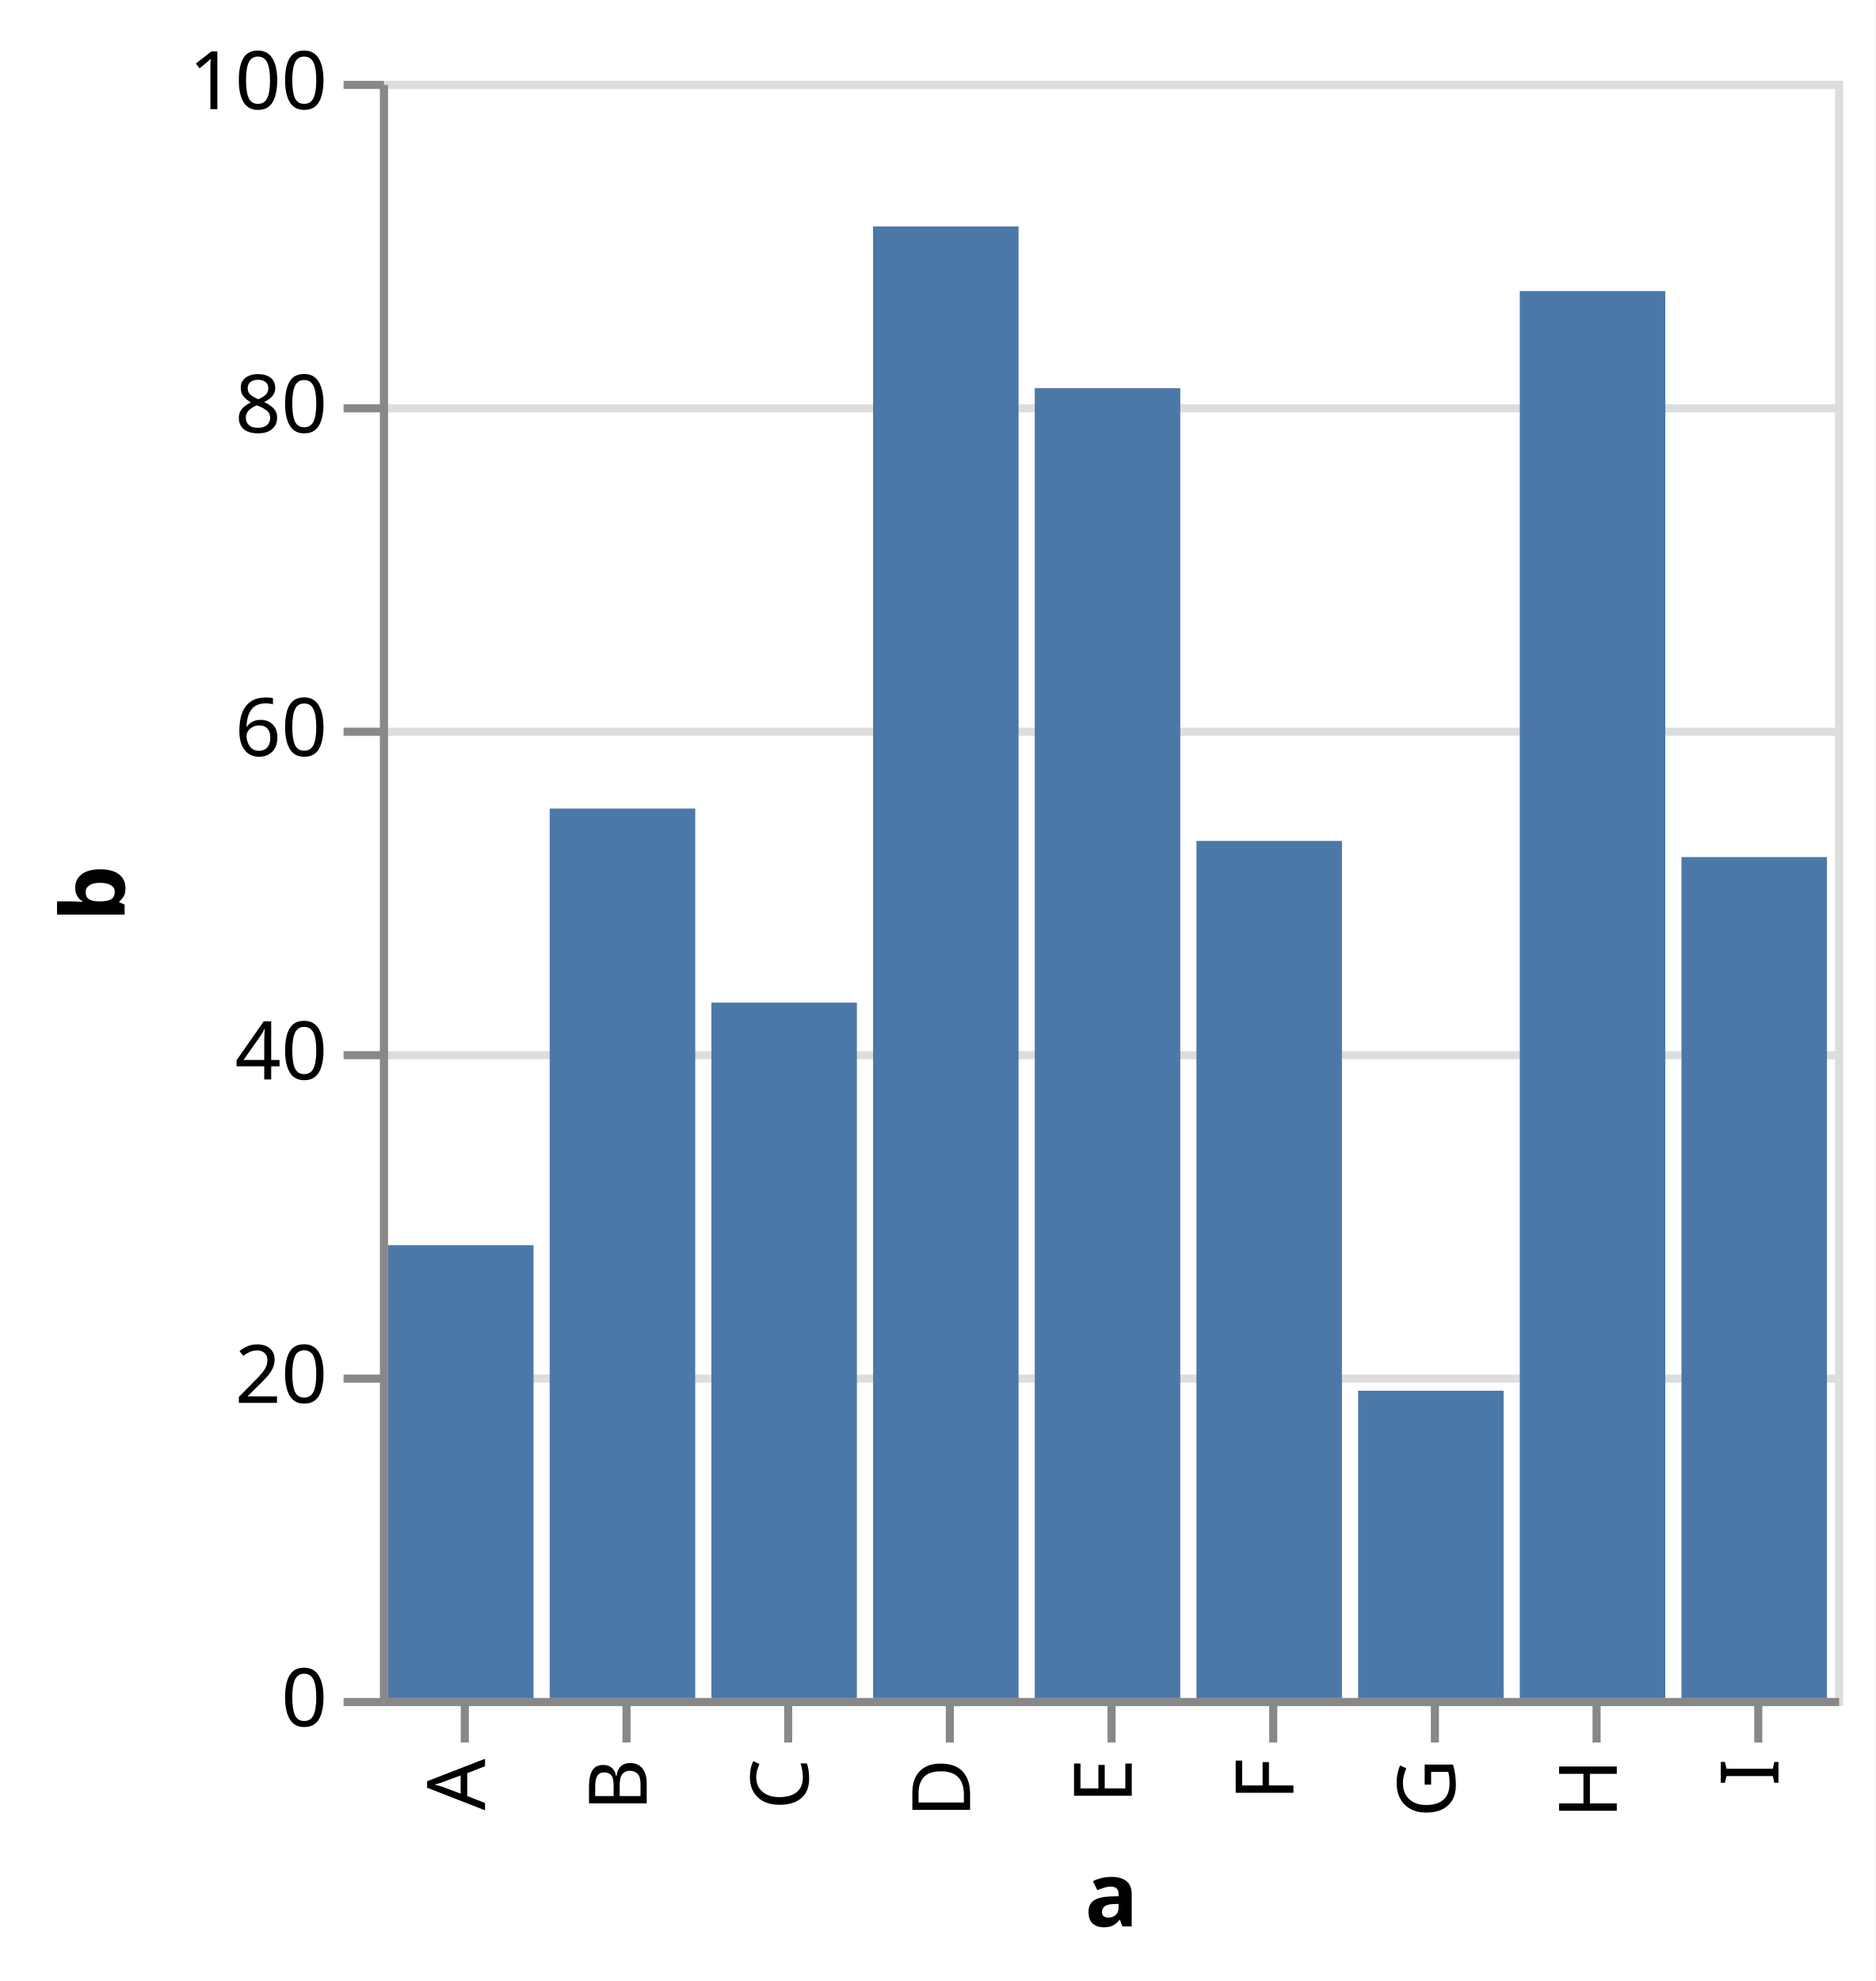
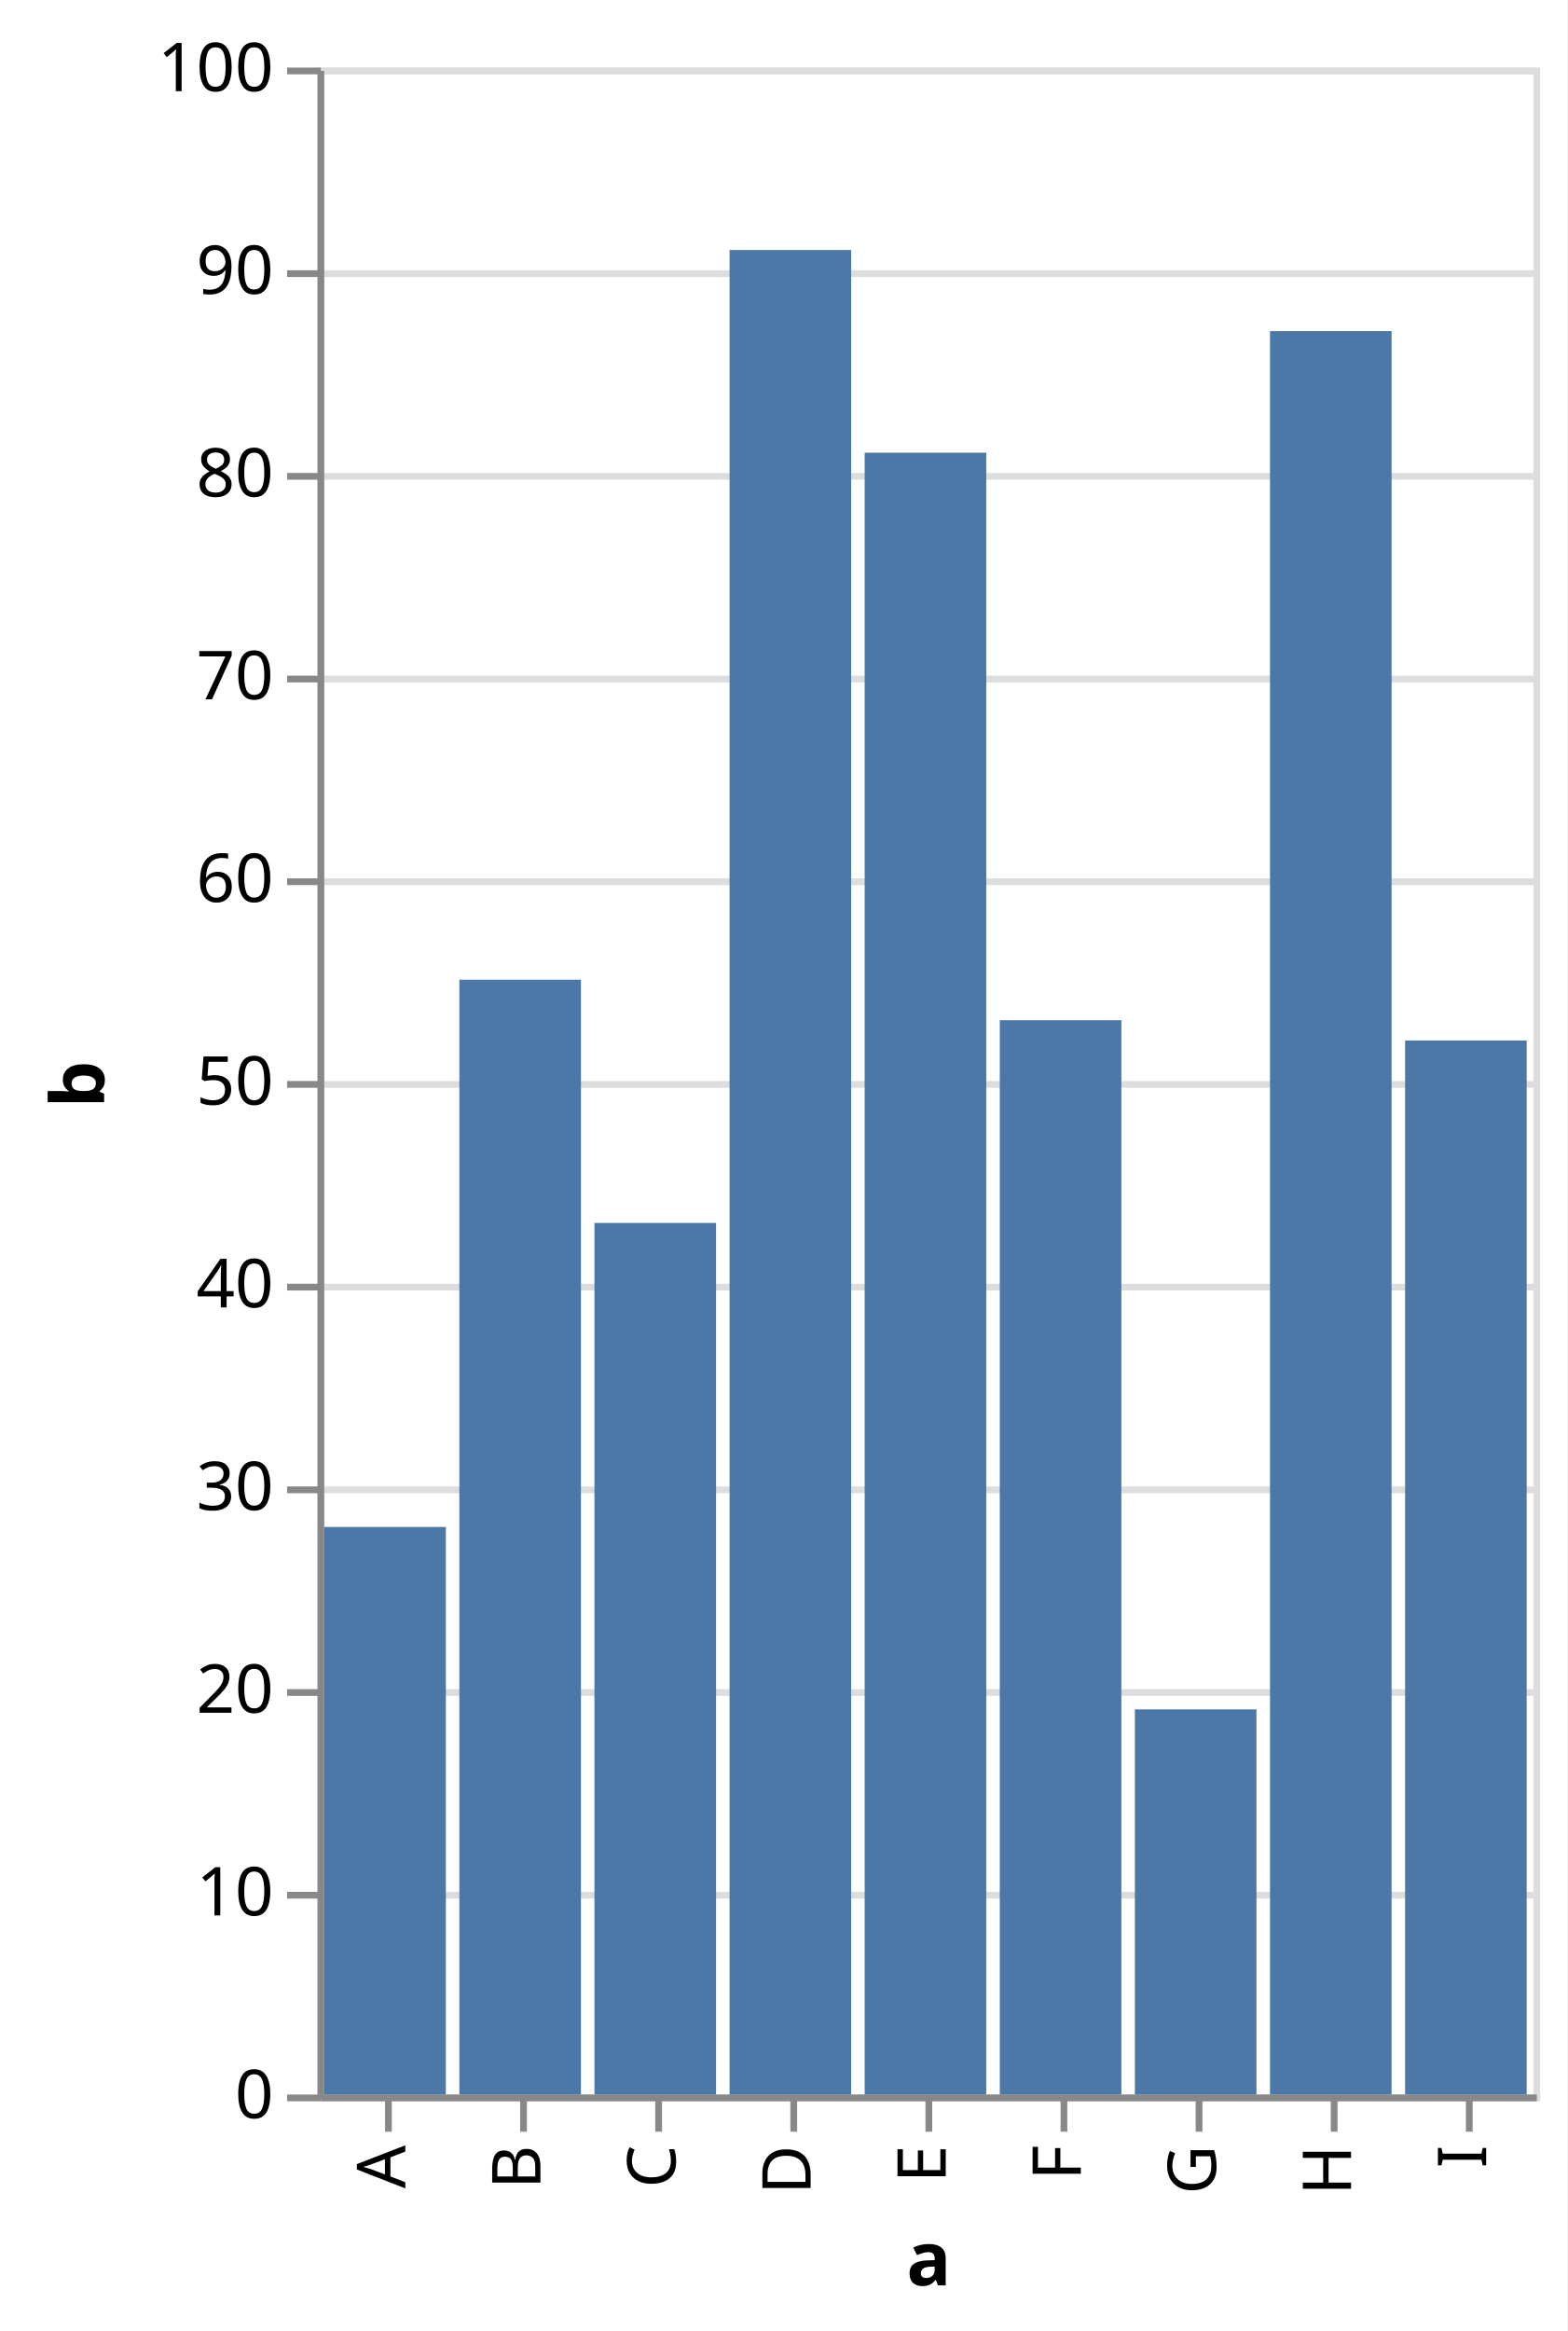
- <svg xmlns="http://www.w3.org/2000/svg" version="1.1" class="marks" width="232" height="245" viewBox="0 0 232 245">
-   <rect width="232" height="245" fill="white" />
+ <svg xmlns="http://www.w3.org/2000/svg" version="1.1" class="marks" width="232" height="345" viewBox="0 0 232 345">
+   <rect width="232" height="345" fill="white" />
  <g fill="none" stroke-miterlimit="10" transform="translate(47,10)">
    <g class="mark-group role-frame root" role="graphics-object" aria-roledescription="group mark container">
      <g transform="translate(0,0)">
-         <path class="background" aria-hidden="true" d="M0.5,0.5h180v200h-180Z" stroke="#ddd" />
+         <path class="background" aria-hidden="true" d="M0.5,0.5h180v300h-180Z" stroke="#ddd" />
        <g>
          <g class="mark-group role-axis" aria-hidden="true">
            <g transform="translate(0.5,0.5)">
              <path class="background" aria-hidden="true" d="M0,0h0v0h0Z" pointer-events="none" />
              <g>
                <g class="mark-rule role-axis-grid" pointer-events="none">
-                   <line transform="translate(0,200)" x2="180" y2="0" stroke="#ddd" stroke-width="1" opacity="1" />
-                   <line transform="translate(0,160)" x2="180" y2="0" stroke="#ddd" stroke-width="1" opacity="1" />
+                   <line transform="translate(0,300)" x2="180" y2="0" stroke="#ddd" stroke-width="1" opacity="1" />
+                   <line transform="translate(0,270)" x2="180" y2="0" stroke="#ddd" stroke-width="1" opacity="1" />
+                   <line transform="translate(0,240)" x2="180" y2="0" stroke="#ddd" stroke-width="1" opacity="1" />
+                   <line transform="translate(0,210)" x2="180" y2="0" stroke="#ddd" stroke-width="1" opacity="1" />
+                   <line transform="translate(0,180)" x2="180" y2="0" stroke="#ddd" stroke-width="1" opacity="1" />
+                   <line transform="translate(0,150)" x2="180" y2="0" stroke="#ddd" stroke-width="1" opacity="1" />
                  <line transform="translate(0,120)" x2="180" y2="0" stroke="#ddd" stroke-width="1" opacity="1" />
-                   <line transform="translate(0,80)" x2="180" y2="0" stroke="#ddd" stroke-width="1" opacity="1" />
-                   <line transform="translate(0,40)" x2="180" y2="0" stroke="#ddd" stroke-width="1" opacity="1" />
+                   <line transform="translate(0,90)" x2="180" y2="0" stroke="#ddd" stroke-width="1" opacity="1" />
+                   <line transform="translate(0,60)" x2="180" y2="0" stroke="#ddd" stroke-width="1" opacity="1" />
+                   <line transform="translate(0,30)" x2="180" y2="0" stroke="#ddd" stroke-width="1" opacity="1" />
                  <line transform="translate(0,0)" x2="180" y2="0" stroke="#ddd" stroke-width="1" opacity="1" />
                </g>
              </g>
              <path class="foreground" aria-hidden="true" d="" pointer-events="none" display="none" />
            </g>
          </g>
          <g class="mark-group role-axis" role="graphics-symbol" aria-roledescription="axis" aria-label="X-axis titled 'a' for a discrete scale with 9 values: A, B, C, D, E, ending with I">
-             <g transform="translate(0.5,200.5)">
+             <g transform="translate(0.5,300.5)">
              <path class="background" aria-hidden="true" d="M0,0h0v0h0Z" pointer-events="none" />
              <g>
                <g class="mark-rule role-axis-tick" pointer-events="none">
                  <line transform="translate(10,0)" x2="0" y2="5" stroke="#888" stroke-width="1" opacity="1" />
                  <line transform="translate(30,0)" x2="0" y2="5" stroke="#888" stroke-width="1" opacity="1" />
                  <line transform="translate(50,0)" x2="0" y2="5" stroke="#888" stroke-width="1" opacity="1" />
                  <line transform="translate(70,0)" x2="0" y2="5" stroke="#888" stroke-width="1" opacity="1" />
                  <line transform="translate(90,0)" x2="0" y2="5" stroke="#888" stroke-width="1" opacity="1" />
                  <line transform="translate(110,0)" x2="0" y2="5" stroke="#888" stroke-width="1" opacity="1" />
                  <line transform="translate(130,0)" x2="0" y2="5" stroke="#888" stroke-width="1" opacity="1" />
                  <line transform="translate(150,0)" x2="0" y2="5" stroke="#888" stroke-width="1" opacity="1" />
                  <line transform="translate(170,0)" x2="0" y2="5" stroke="#888" stroke-width="1" opacity="1" />
                </g>
                <g class="mark-text role-axis-label" pointer-events="none">
                  <text text-anchor="end" transform="translate(9.5,7) rotate(270) translate(0,3)" font-family="sans-serif" font-size="10px" fill="#000" opacity="1">A</text>
                  <text text-anchor="end" transform="translate(29.5,7) rotate(270) translate(0,3)" font-family="sans-serif" font-size="10px" fill="#000" opacity="1">B</text>
                  <text text-anchor="end" transform="translate(49.5,7) rotate(270) translate(0,3)" font-family="sans-serif" font-size="10px" fill="#000" opacity="1">C</text>
                  <text text-anchor="end" transform="translate(69.5,7) rotate(270) translate(0,3)" font-family="sans-serif" font-size="10px" fill="#000" opacity="1">D</text>
                  <text text-anchor="end" transform="translate(89.5,7) rotate(270) translate(0,3)" font-family="sans-serif" font-size="10px" fill="#000" opacity="1">E</text>
                  <text text-anchor="end" transform="translate(109.5,7) rotate(270) translate(0,3)" font-family="sans-serif" font-size="10px" fill="#000" opacity="1">F</text>
                  <text text-anchor="end" transform="translate(129.5,7) rotate(270) translate(0,3)" font-family="sans-serif" font-size="10px" fill="#000" opacity="1">G</text>
                  <text text-anchor="end" transform="translate(149.5,7) rotate(270) translate(0,3)" font-family="sans-serif" font-size="10px" fill="#000" opacity="1">H</text>
                  <text text-anchor="end" transform="translate(169.5,7) rotate(270) translate(0,3)" font-family="sans-serif" font-size="10px" fill="#000" opacity="1">I</text>
                </g>
                <g class="mark-rule role-axis-domain" pointer-events="none">
                  <line transform="translate(0,0)" x2="180" y2="0" stroke="#888" stroke-width="1" opacity="1" />
                </g>
                <g class="mark-text role-axis-title" pointer-events="none">
                  <text text-anchor="middle" transform="translate(90,27.74902)" font-family="sans-serif" font-size="11px" font-weight="bold" fill="#000" opacity="1">a</text>
                </g>
              </g>
              <path class="foreground" aria-hidden="true" d="" pointer-events="none" display="none" />
            </g>
          </g>
          <g class="mark-group role-axis" role="graphics-symbol" aria-roledescription="axis" aria-label="Y-axis titled 'b' for a linear scale with values from 0 to 100">
            <g transform="translate(0.5,0.5)">
              <path class="background" aria-hidden="true" d="M0,0h0v0h0Z" pointer-events="none" />
              <g>
                <g class="mark-rule role-axis-tick" pointer-events="none">
-                   <line transform="translate(0,200)" x2="-5" y2="0" stroke="#888" stroke-width="1" opacity="1" />
-                   <line transform="translate(0,160)" x2="-5" y2="0" stroke="#888" stroke-width="1" opacity="1" />
+                   <line transform="translate(0,300)" x2="-5" y2="0" stroke="#888" stroke-width="1" opacity="1" />
+                   <line transform="translate(0,270)" x2="-5" y2="0" stroke="#888" stroke-width="1" opacity="1" />
+                   <line transform="translate(0,240)" x2="-5" y2="0" stroke="#888" stroke-width="1" opacity="1" />
+                   <line transform="translate(0,210)" x2="-5" y2="0" stroke="#888" stroke-width="1" opacity="1" />
+                   <line transform="translate(0,180)" x2="-5" y2="0" stroke="#888" stroke-width="1" opacity="1" />
+                   <line transform="translate(0,150)" x2="-5" y2="0" stroke="#888" stroke-width="1" opacity="1" />
                  <line transform="translate(0,120)" x2="-5" y2="0" stroke="#888" stroke-width="1" opacity="1" />
-                   <line transform="translate(0,80)" x2="-5" y2="0" stroke="#888" stroke-width="1" opacity="1" />
-                   <line transform="translate(0,40)" x2="-5" y2="0" stroke="#888" stroke-width="1" opacity="1" />
+                   <line transform="translate(0,90)" x2="-5" y2="0" stroke="#888" stroke-width="1" opacity="1" />
+                   <line transform="translate(0,60)" x2="-5" y2="0" stroke="#888" stroke-width="1" opacity="1" />
+                   <line transform="translate(0,30)" x2="-5" y2="0" stroke="#888" stroke-width="1" opacity="1" />
                  <line transform="translate(0,0)" x2="-5" y2="0" stroke="#888" stroke-width="1" opacity="1" />
                </g>
                <g class="mark-text role-axis-label" pointer-events="none">
-                   <text text-anchor="end" transform="translate(-7,203)" font-family="sans-serif" font-size="10px" fill="#000" opacity="1">0</text>
-                   <text text-anchor="end" transform="translate(-7,163)" font-family="sans-serif" font-size="10px" fill="#000" opacity="1">20</text>
-                   <text text-anchor="end" transform="translate(-7,123)" font-family="sans-serif" font-size="10px" fill="#000" opacity="1">40</text>
-                   <text text-anchor="end" transform="translate(-7,83)" font-family="sans-serif" font-size="10px" fill="#000" opacity="1">60</text>
-                   <text text-anchor="end" transform="translate(-7,43)" font-family="sans-serif" font-size="10px" fill="#000" opacity="1">80</text>
+                   <text text-anchor="end" transform="translate(-7,303)" font-family="sans-serif" font-size="10px" fill="#000" opacity="1">0</text>
+                   <text text-anchor="end" transform="translate(-7,273)" font-family="sans-serif" font-size="10px" fill="#000" opacity="1">10</text>
+                   <text text-anchor="end" transform="translate(-7,243)" font-family="sans-serif" font-size="10px" fill="#000" opacity="1">20</text>
+                   <text text-anchor="end" transform="translate(-7,213)" font-family="sans-serif" font-size="10px" fill="#000" opacity="1">30</text>
+                   <text text-anchor="end" transform="translate(-7,183)" font-family="sans-serif" font-size="10px" fill="#000" opacity="1">40</text>
+                   <text text-anchor="end" transform="translate(-7,153)" font-family="sans-serif" font-size="10px" fill="#000" opacity="1">50</text>
+                   <text text-anchor="end" transform="translate(-7,123)" font-family="sans-serif" font-size="10px" fill="#000" opacity="1">60</text>
+                   <text text-anchor="end" transform="translate(-7,93)" font-family="sans-serif" font-size="10px" fill="#000" opacity="1">70</text>
+                   <text text-anchor="end" transform="translate(-7,63)" font-family="sans-serif" font-size="10px" fill="#000" opacity="1">80</text>
+                   <text text-anchor="end" transform="translate(-7,33)" font-family="sans-serif" font-size="10px" fill="#000" opacity="1">90</text>
                  <text text-anchor="end" transform="translate(-7,3)" font-family="sans-serif" font-size="10px" fill="#000" opacity="1">100</text>
                </g>
                <g class="mark-rule role-axis-domain" pointer-events="none">
-                   <line transform="translate(0,200)" x2="0" y2="-200" stroke="#888" stroke-width="1" opacity="1" />
+                   <line transform="translate(0,300)" x2="0" y2="-300" stroke="#888" stroke-width="1" opacity="1" />
                </g>
                <g class="mark-text role-axis-title" pointer-events="none">
-                   <text text-anchor="middle" transform="translate(-30.08691,100) rotate(-90) translate(0,-2)" font-family="sans-serif" font-size="11px" font-weight="bold" fill="#000" opacity="1">b</text>
+                   <text text-anchor="middle" transform="translate(-30.08691,150) rotate(-90) translate(0,-2)" font-family="sans-serif" font-size="11px" font-weight="bold" fill="#000" opacity="1">b</text>
                </g>
              </g>
              <path class="foreground" aria-hidden="true" d="" pointer-events="none" display="none" />
            </g>
          </g>
          <g class="mark-rect role-mark marks" role="graphics-object" aria-roledescription="rect mark container">
-             <path aria-label="a: A; b: 28" role="graphics-symbol" aria-roledescription="bar" d="M1,144h18v56h-18Z" fill="#4c78a8" />
-             <path aria-label="a: B; b: 55" role="graphics-symbol" aria-roledescription="bar" d="M21,90h18v110h-18Z" fill="#4c78a8" />
-             <path aria-label="a: C; b: 43" role="graphics-symbol" aria-roledescription="bar" d="M41,114h18v86h-18Z" fill="#4c78a8" />
-             <path aria-label="a: D; b: 91" role="graphics-symbol" aria-roledescription="bar" d="M61,18h18v182h-18Z" fill="#4c78a8" />
-             <path aria-label="a: E; b: 81" role="graphics-symbol" aria-roledescription="bar" d="M81,38h18v162h-18Z" fill="#4c78a8" />
-             <path aria-label="a: F; b: 53" role="graphics-symbol" aria-roledescription="bar" d="M101,94h18v106h-18Z" fill="#4c78a8" />
-             <path aria-label="a: G; b: 19" role="graphics-symbol" aria-roledescription="bar" d="M121,162h18v38h-18Z" fill="#4c78a8" />
-             <path aria-label="a: H; b: 87" role="graphics-symbol" aria-roledescription="bar" d="M141,26h18v174h-18Z" fill="#4c78a8" />
-             <path aria-label="a: I; b: 52" role="graphics-symbol" aria-roledescription="bar" d="M161,96h18v104h-18Z" fill="#4c78a8" />
+             <path aria-label="a: A; b: 28" role="graphics-symbol" aria-roledescription="bar" d="M1,216h18v84h-18Z" fill="#4c78a8" />
+             <path aria-label="a: B; b: 55" role="graphics-symbol" aria-roledescription="bar" d="M21,135h18v165h-18Z" fill="#4c78a8" />
+             <path aria-label="a: C; b: 43" role="graphics-symbol" aria-roledescription="bar" d="M41,171h18v129h-18Z" fill="#4c78a8" />
+             <path aria-label="a: D; b: 91" role="graphics-symbol" aria-roledescription="bar" d="M61,27h18v273h-18Z" fill="#4c78a8" />
+             <path aria-label="a: E; b: 81" role="graphics-symbol" aria-roledescription="bar" d="M81,57h18v243h-18Z" fill="#4c78a8" />
+             <path aria-label="a: F; b: 53" role="graphics-symbol" aria-roledescription="bar" d="M101,141h18v159h-18Z" fill="#4c78a8" />
+             <path aria-label="a: G; b: 19" role="graphics-symbol" aria-roledescription="bar" d="M121,243h18v57h-18Z" fill="#4c78a8" />
+             <path aria-label="a: H; b: 87" role="graphics-symbol" aria-roledescription="bar" d="M141,39h18v261h-18Z" fill="#4c78a8" />
+             <path aria-label="a: I; b: 52" role="graphics-symbol" aria-roledescription="bar" d="M161,144h18v156h-18Z" fill="#4c78a8" />
          </g>
        </g>
        <path class="foreground" aria-hidden="true" d="" display="none" />
      </g>
    </g>
  </g>
</svg>
